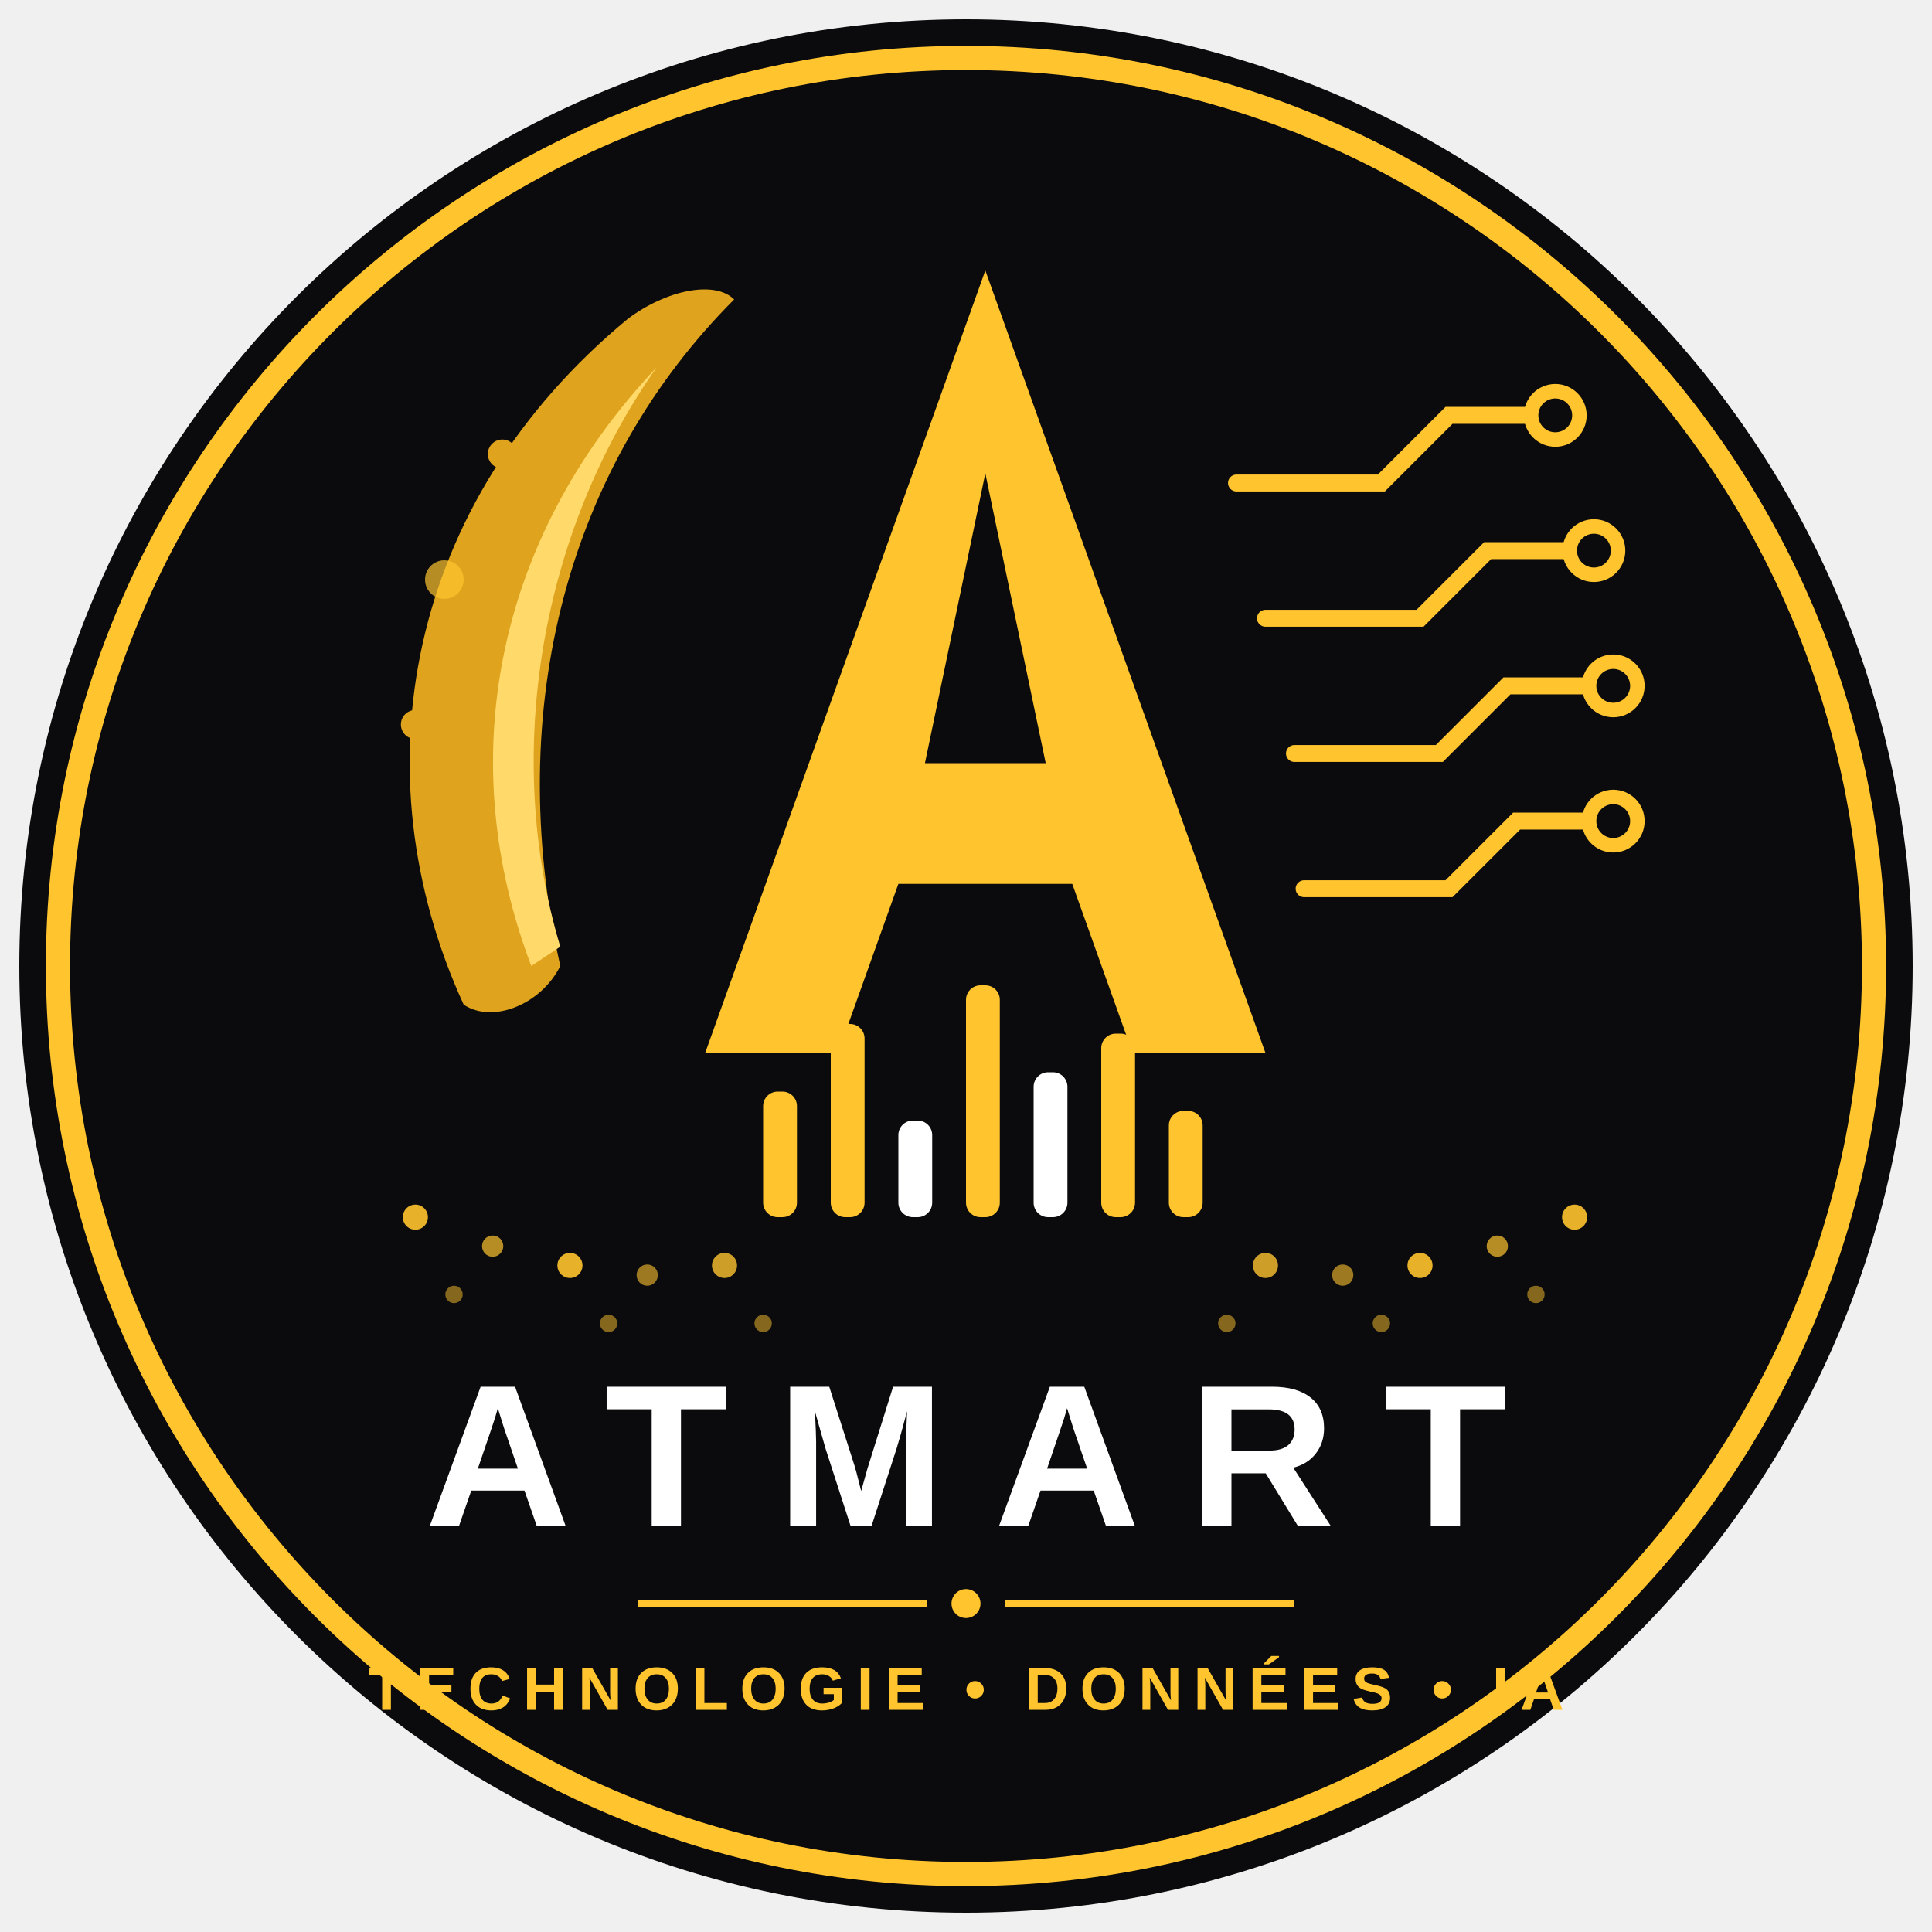
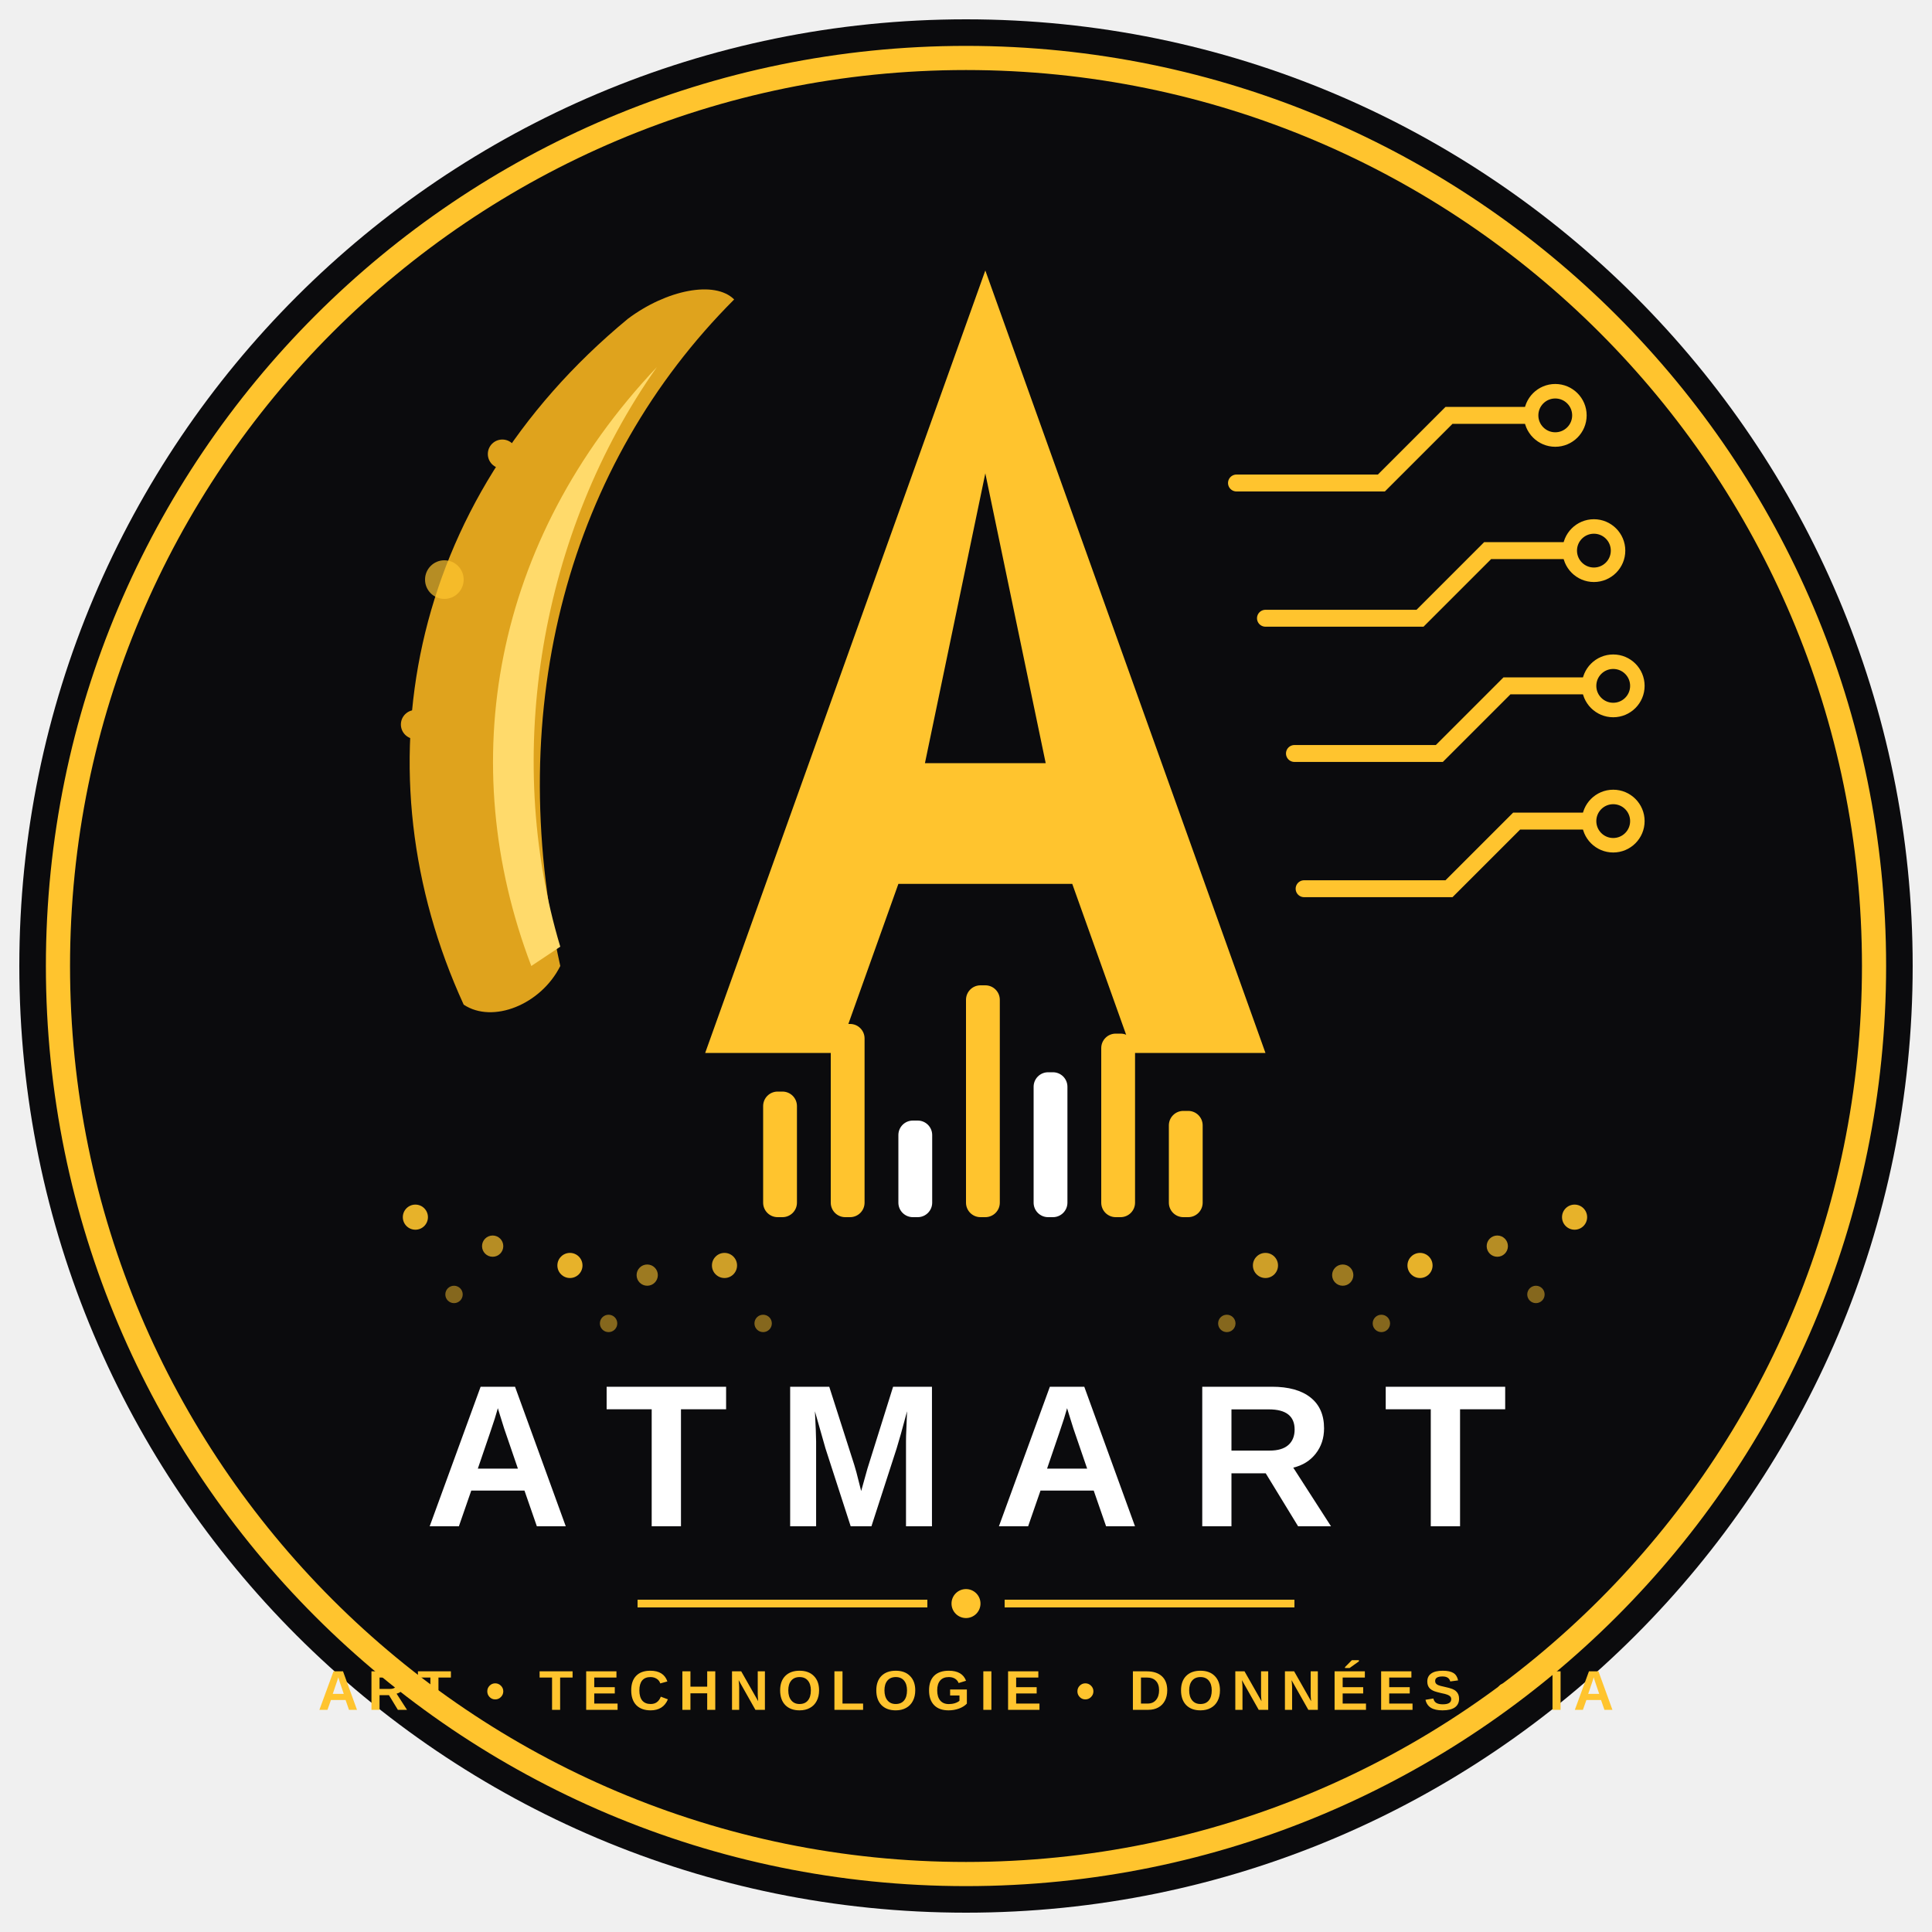
- <svg xmlns="http://www.w3.org/2000/svg" viewBox="0 0 400 400" role="img" aria-label="Atmart — Technologie, Données, IA">
+ <svg xmlns="http://www.w3.org/2000/svg" viewBox="0 0 400 400" role="img" aria-label="Atmart — Art, Technologie, Données, IA">
  <circle cx="200" cy="200" r="196" fill="#0B0B0D" />
  <circle cx="200" cy="200" r="188" fill="none" stroke="#FFC42E" stroke-width="5" />
  <path d="M96 208 C74 160 84 104 130 66 C138 60 148 58 152 62 C118 96 104 146 116 200 C112 208 102 212 96 208 Z" fill="#DFA31D" />
  <path d="M110 200 C94 158 102 112 136 76 C112 110 104 156 116 196 Z" fill="#FFDA6B" />
  <circle cx="92" cy="120" r="4" fill="#FFC42E" opacity="0.7" />
  <circle cx="104" cy="94" r="3" fill="#DFA31D" />
  <circle cx="86" cy="150" r="3" fill="#DFA31D" />
  <path fill-rule="evenodd" fill="#FFC42E" d="M204 56 L262 218 L234.5 218 L222 183 L186 183 L173.5 218 L146 218 Z M204 98 L216.5 158 L191.5 158 Z" />
  <g stroke="#FFC42E" stroke-width="3.5" fill="none" stroke-linecap="round">
    <path d="M256 100 L286 100 L300 86 L318 86" />
    <path d="M262 128 L294 128 L308 114 L326 114" />
    <path d="M268 156 L298 156 L312 142 L330 142" />
    <path d="M270 184 L300 184 L314 170 L330 170" />
  </g>
  <g fill="#0B0B0D" stroke="#FFC42E" stroke-width="3">
    <circle cx="322" cy="86" r="5" />
    <circle cx="330" cy="114" r="5" />
    <circle cx="334" cy="142" r="5" />
    <circle cx="334" cy="170" r="5" />
  </g>
  <g fill="#FFC42E">
    <rect x="158" y="226" width="7" height="26" rx="3" />
    <rect x="172" y="212" width="7" height="40" rx="3" />
    <rect x="186" y="232" width="7" height="20" rx="3" fill="#FFFFFF" />
    <rect x="200" y="204" width="7" height="48" rx="3" />
    <rect x="214" y="222" width="7" height="30" rx="3" fill="#FFFFFF" />
    <rect x="228" y="214" width="7" height="38" rx="3" />
    <rect x="242" y="230" width="7" height="22" rx="3" />
  </g>
  <g fill="#FFC42E">
    <circle cx="86" cy="252" r="2.6" opacity="0.9" />
    <circle cx="102" cy="258" r="2.2" opacity="0.7" />
    <circle cx="118" cy="262" r="2.6" opacity="0.9" />
    <circle cx="134" cy="264" r="2.2" opacity="0.6" />
    <circle cx="150" cy="262" r="2.6" opacity="0.8" />
    <circle cx="262" cy="262" r="2.6" opacity="0.8" />
    <circle cx="278" cy="264" r="2.2" opacity="0.6" />
    <circle cx="294" cy="262" r="2.6" opacity="0.9" />
    <circle cx="310" cy="258" r="2.2" opacity="0.7" />
    <circle cx="326" cy="252" r="2.6" opacity="0.9" />
    <circle cx="94" cy="268" r="1.8" opacity="0.5" />
    <circle cx="126" cy="274" r="1.8" opacity="0.5" />
    <circle cx="158" cy="274" r="1.8" opacity="0.5" />
    <circle cx="254" cy="274" r="1.8" opacity="0.5" />
    <circle cx="286" cy="274" r="1.8" opacity="0.5" />
    <circle cx="318" cy="268" r="1.8" opacity="0.5" />
  </g>
  <text x="200" y="316" text-anchor="middle" fill="#FFFFFF" font-family="Montserrat, 'Space Grotesk', Arial, sans-serif" font-weight="700" font-size="42" letter-spacing="10">ATMART</text>
  <line x1="132" y1="332" x2="192" y2="332" stroke="#FFC42E" stroke-width="1.6" />
  <line x1="208" y1="332" x2="268" y2="332" stroke="#FFC42E" stroke-width="1.6" />
  <circle cx="200" cy="332" r="3" fill="#FFC42E" />
-   <text x="200" y="354" text-anchor="middle" fill="#FFC42E" font-family="Montserrat, 'Space Grotesk', Arial, sans-serif" font-weight="600" font-size="12.6" letter-spacing="2.3">TECHNOLOGIE • DONNÉES • IA</text>
+   <text x="200" y="354" text-anchor="middle" fill="#FFC42E" font-family="Montserrat, 'Space Grotesk', Arial, sans-serif" font-weight="600" font-size="11.6" letter-spacing="1.9">ART • TECHNOLOGIE • DONNÉES • IA</text>
</svg>
